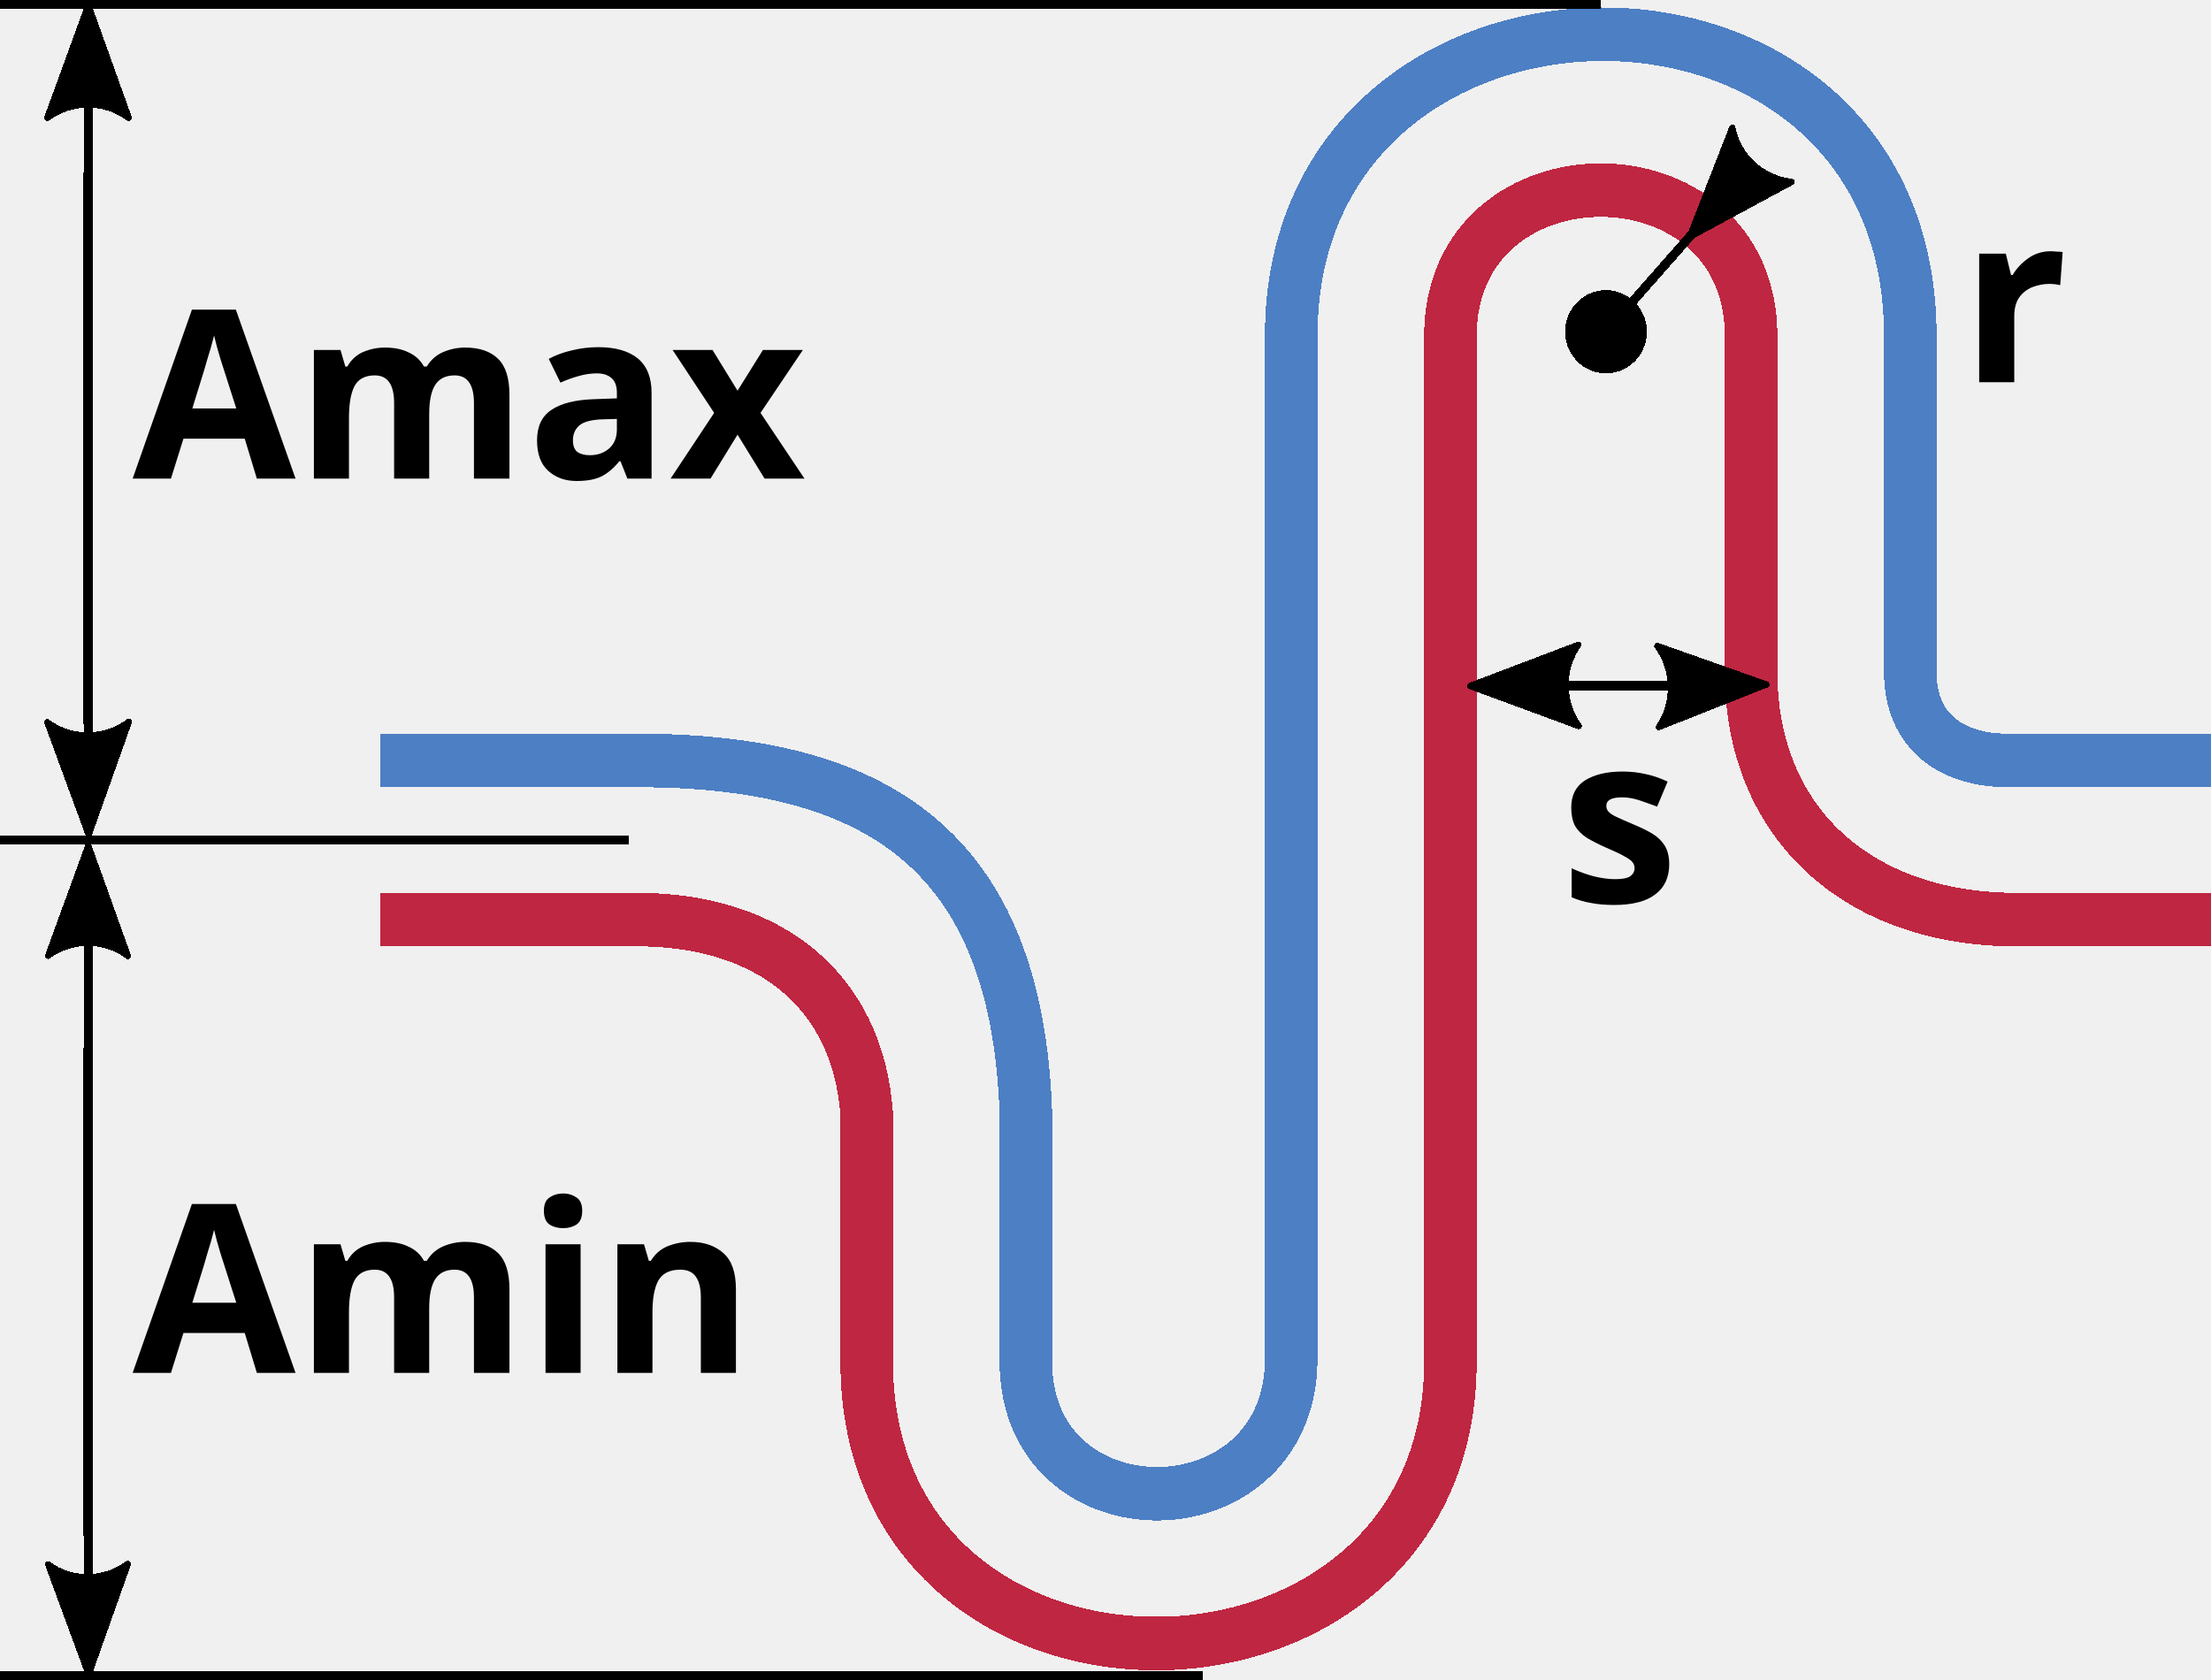
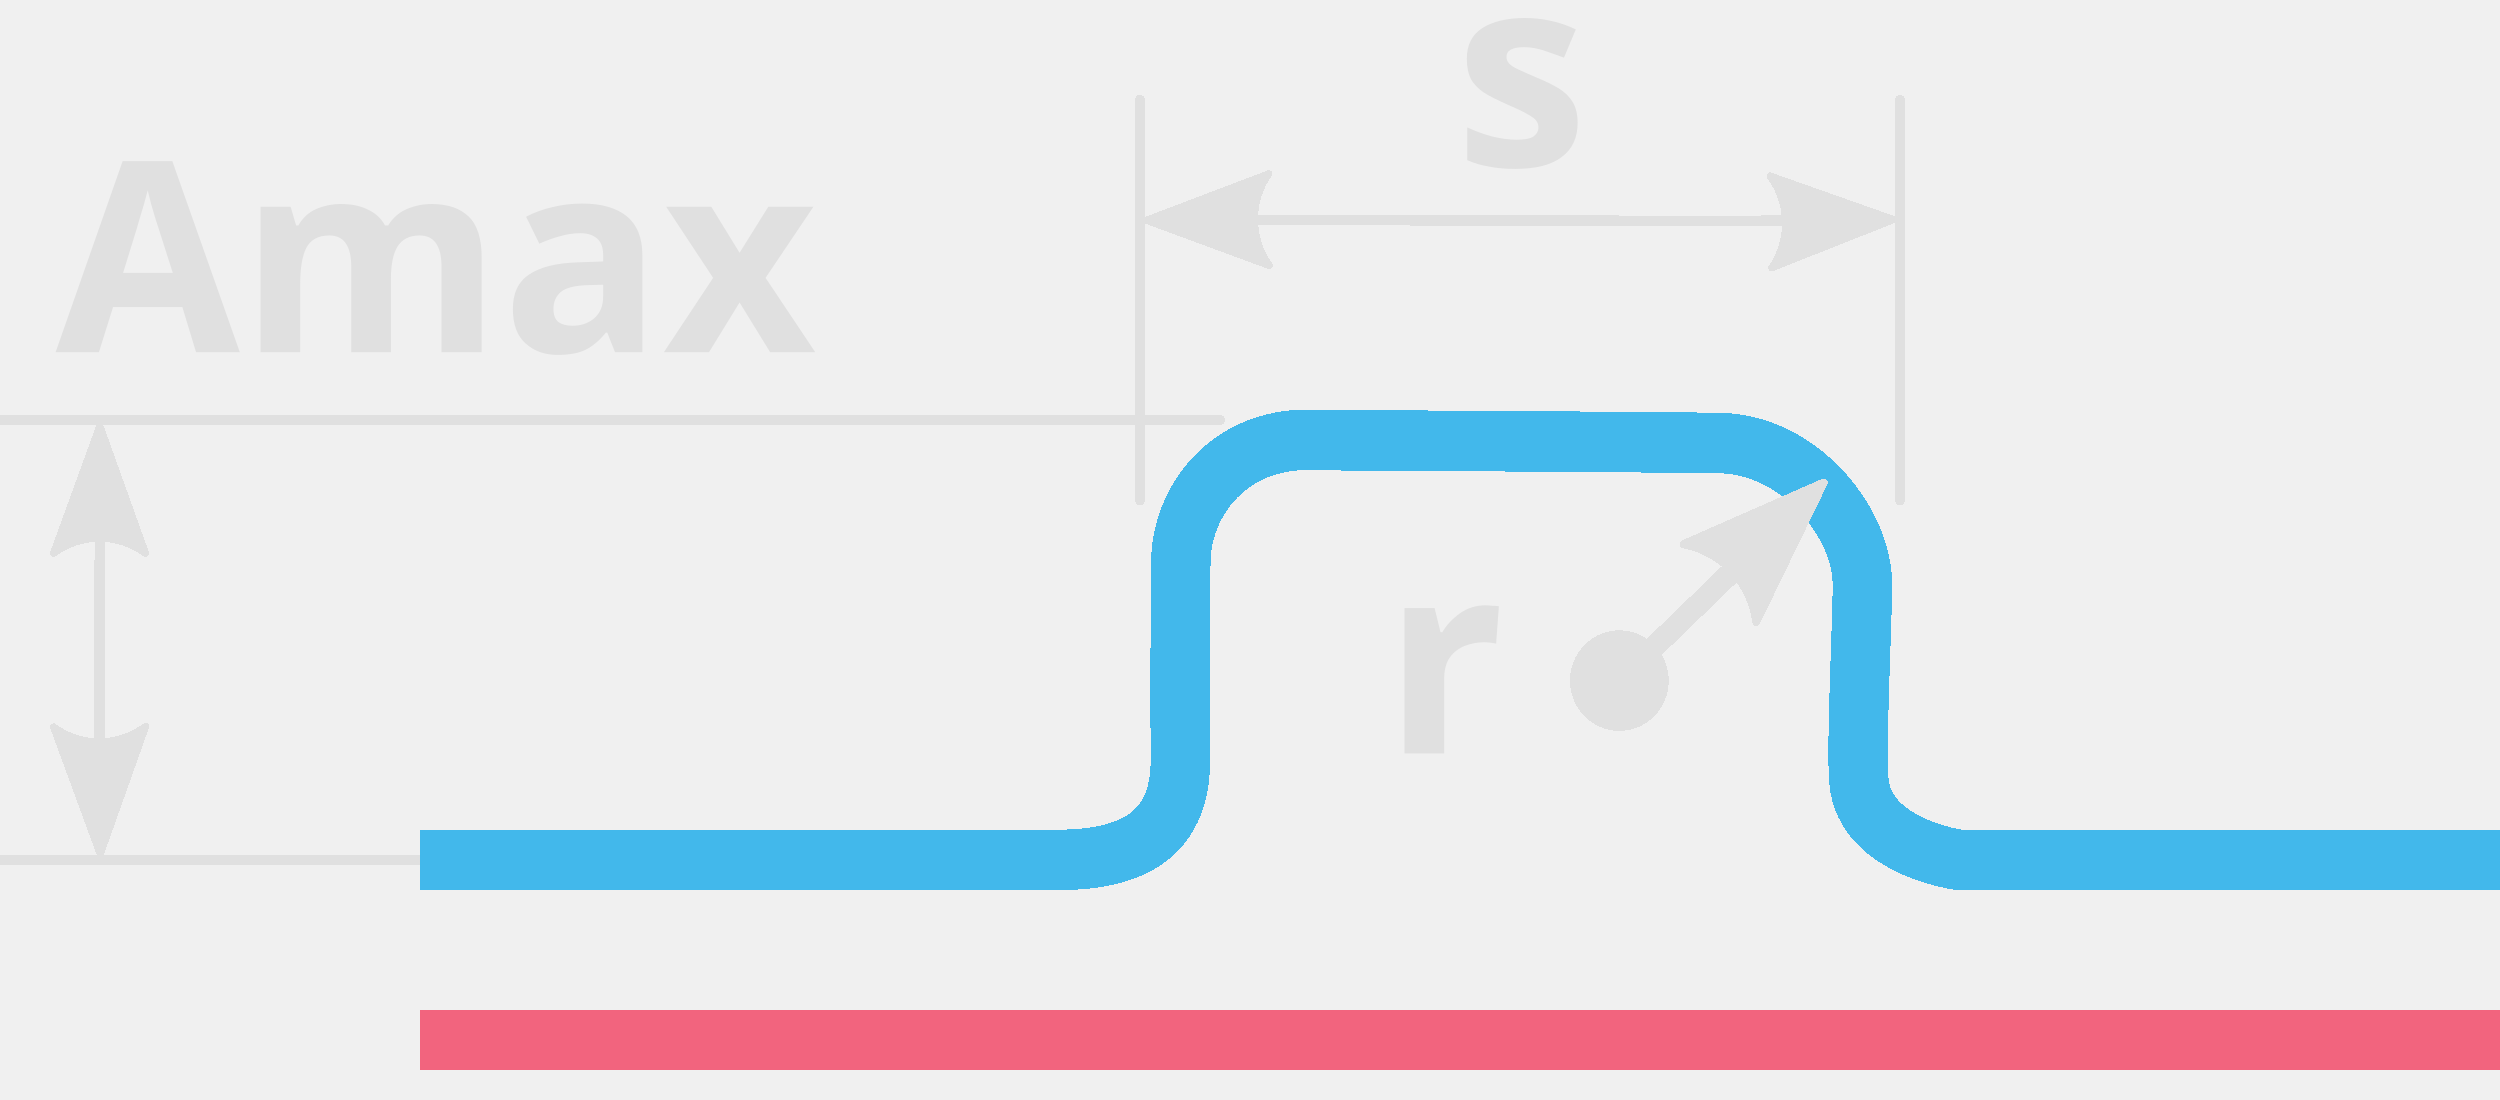
- <svg xmlns="http://www.w3.org/2000/svg" width="250" height="190" viewBox="0 0 66.146 50.271" version="1.1" id="svg8" shape-rendering="crispEdges">
+ <svg xmlns="http://www.w3.org/2000/svg" width="250" height="110" viewBox="0 0 66.146 29.104" version="1.1" id="svg8" shape-rendering="crispEdges">
  <defs id="defs2">
+     <marker style="overflow:visible;" id="marker4010" refX="0.0" refY="0.0" orient="auto">
+       <path transform="scale(0.6) rotate(180) translate(0,0)" d="M 8.719,4.034 L -2.207,0.016 L 8.719,-4.002 C 6.973,-1.63 6.983,1.616 8.719,4.034 z " style="fill-rule:evenodd;stroke-width:0.625;stroke-linejoin:round;stroke:#e0e0e0;stroke-opacity:1;fill:#e0e0e0;fill-opacity:1" id="path2999" />
+     </marker>
+     <marker style="overflow:visible;" id="Arrow1Mend" refX="0.0" refY="0.0" orient="auto">
+       <path transform="scale(0.4) rotate(180) translate(10,0)" style="fill-rule:evenodd;stroke:#000000;stroke-width:1pt;stroke-opacity:1;fill:#000000;fill-opacity:1" d="M 0.0,0.0 L 5.0,-5.0 L -12.5,0.0 L 5.0,5.0 L 0.0,0.0 z " id="path2981" />
+     </marker>
+     <marker style="overflow:visible" id="marker3651" refX="0" refY="0" orient="auto">
+       <path transform="matrix(-1.1,0,0,-1.1,-1.1,0)" d="M 8.719,4.034 -2.207,0.016 8.719,-4.002 c -1.745,2.372 -1.735,5.617 -6e-7,8.035 z" style="fill:#000000;fill-opacity:1;fill-rule:evenodd;stroke:#000000;stroke-width:0.625;stroke-linejoin:round;stroke-opacity:1" id="path3649" />
+     </marker>
+     <marker style="overflow:visible;" id="Arrow2Send" refX="0.0" refY="0.0" orient="auto">
+       <path transform="scale(0.3) rotate(180) translate(-2.3,0)" d="M 8.719,4.034 L -2.207,0.016 L 8.719,-4.002 C 6.973,-1.63 6.983,1.616 8.719,4.034 z " style="fill-rule:evenodd;stroke-width:0.625;stroke-linejoin:round;stroke:#000000;stroke-opacity:1;fill:#000000;fill-opacity:1" id="path3005" />
+     </marker>
+     <marker style="overflow:visible" id="DotM" refX="0.0" refY="0.0" orient="auto">
+       <path transform="scale(0.4) translate(7.4, 1)" style="fill-rule:evenodd;stroke:#e0e0e0;stroke-width:1pt;stroke-opacity:1;fill:#e0e0e0;fill-opacity:1" d="M -2.5,-1.0 C -2.5,1.76 -4.74,4.0 -7.5,4.0 C -10.26,4.0 -12.5,1.76 -12.5,-1.0 C -12.5,-3.76 -10.26,-6.0 -7.5,-6.0 C -4.74,-6.0 -2.5,-3.76 -2.5,-1.0 z " id="path3036" />
+     </marker>
+     <marker style="overflow:visible;" id="marker3235" refX="0.0" refY="0.0" orient="auto">
+       <path transform="scale(1.1) rotate(180) translate(1,0)" d="M 8.719,4.034 L -2.207,0.016 L 8.719,-4.002 C 6.973,-1.63 6.983,1.616 8.719,4.034 z " style="fill-rule:evenodd;stroke-width:0.625;stroke-linejoin:round;stroke:#000000;stroke-opacity:1;fill:#000000;fill-opacity:1" id="path2993" />
+     </marker>
+     <marker style="overflow:visible" id="marker2850" refX="0" refY="0" orient="auto">
+       <path transform="matrix(-1.1,0,0,-1.1,-1.1,0)" d="M 8.719,4.034 -2.207,0.016 8.719,-4.002 c -1.745,2.372 -1.735,5.617 -6e-7,8.035 z" style="fill:#000000;fill-opacity:1;fill-rule:evenodd;stroke:#000000;stroke-width:0.625;stroke-linejoin:round;stroke-opacity:1" id="path2848" />
+     </marker>
    <marker style="overflow:visible" id="marker4484" refX="0" refY="0" orient="auto">
      <path transform="matrix(-1.1,0,0,-1.1,-1.1,0)" d="M 8.719,4.034 -2.207,0.016 8.719,-4.002 c -1.745,2.372 -1.735,5.617 -6e-7,8.035 z" style="fill:#000000;fill-opacity:1;fill-rule:evenodd;stroke:#000000;stroke-width:0.625;stroke-linejoin:round;stroke-opacity:1" id="path4482" />
    </marker>
    <marker style="overflow:visible" id="marker3592" refX="0" refY="0" orient="auto">
      <path transform="matrix(-1.1,0,0,-1.1,-1.1,0)" d="M 8.719,4.034 -2.207,0.016 8.719,-4.002 c -1.745,2.372 -1.735,5.617 -6e-7,8.035 z" style="fill:#000000;fill-opacity:1;fill-rule:evenodd;stroke:#000000;stroke-width:0.625;stroke-linejoin:round;stroke-opacity:1" id="path3590" />
    </marker>
    <marker orient="auto" refY="0" refX="0" id="Arrow2Lend" style="overflow:visible">
-       <path id="path871" style="fill:#000000;fill-opacity:1;fill-rule:evenodd;stroke:#000000;stroke-width:0.625;stroke-linejoin:round;stroke-opacity:1" d="M 8.719,4.034 -2.207,0.016 8.719,-4.002 c -1.745,2.372 -1.735,5.617 -6e-7,8.035 z" transform="matrix(-1.1,0,0,-1.1,-1.1,0)" />
+       <path id="path871" style="fill:#e0e0e0;fill-opacity:1;fill-rule:evenodd;stroke:#e0e0e0;stroke-width:0.625;stroke-linejoin:round;stroke-opacity:1" d="M 8.719,4.034 -2.207,0.016 8.719,-4.002 c -1.745,2.372 -1.735,5.617 -6e-7,8.035 z" transform="matrix(-1.1,0,0,-1.1,-1.1,0)" />
    </marker>
    <marker orient="auto" refY="0" refX="0" id="marker3370" style="overflow:visible">
      <path id="path3368" style="fill:#000000;fill-opacity:1;fill-rule:evenodd;stroke:#000000;stroke-width:0.625;stroke-linejoin:round;stroke-opacity:1" d="M 8.719,4.034 -2.207,0.016 8.719,-4.002 c -1.745,2.372 -1.735,5.617 -6e-7,8.035 z" transform="matrix(1.1,0,0,1.1,1.1,0)" />
    </marker>
    <marker style="overflow:visible" id="marker3264" refX="0" refY="0" orient="auto">
      <path transform="matrix(1.1,0,0,1.1,1.1,0)" d="M 8.719,4.034 -2.207,0.016 8.719,-4.002 c -1.745,2.372 -1.735,5.617 -6e-7,8.035 z" style="fill:#000000;fill-opacity:1;fill-rule:evenodd;stroke:#000000;stroke-width:0.625;stroke-linejoin:round;stroke-opacity:1" id="path3262" />
    </marker>
    <marker orient="auto" refY="0" refX="0" id="marker1952" style="overflow:visible">
-       <path id="path1950" style="fill:#000000;fill-opacity:1;fill-rule:evenodd;stroke:#000000;stroke-width:0.625;stroke-linejoin:round;stroke-opacity:1" d="M 8.719,4.034 -2.207,0.016 8.719,-4.002 c -1.745,2.372 -1.735,5.617 -6e-7,8.035 z" transform="matrix(1.1,0,0,1.1,1.1,0)" />
-     </marker>
-     <marker style="overflow:visible" id="marker1838" refX="0" refY="0" orient="auto">
-       <path transform="matrix(1.1,0,0,1.1,1.1,0)" d="M 8.719,4.034 -2.207,0.016 8.719,-4.002 c -1.745,2.372 -1.735,5.617 -6e-7,8.035 z" style="fill:#000000;fill-opacity:1;fill-rule:evenodd;stroke:#000000;stroke-width:0.625;stroke-linejoin:round;stroke-opacity:1" id="path1836" />
+       <path id="path1950" style="fill:#e0e0e0;fill-opacity:1;fill-rule:evenodd;stroke:#e0e0e0;stroke-width:0.625;stroke-linejoin:round;stroke-opacity:1" d="M 8.719,4.034 -2.207,0.016 8.719,-4.002 c -1.745,2.372 -1.735,5.617 -6e-7,8.035 z" transform="matrix(1.1,0,0,1.1,1.1,0)" />
    </marker>
    <marker orient="auto" refY="0" refX="0" id="DotL" style="overflow:visible">
      <path id="path911" d="m -2.5,-1 c 0,2.76 -2.24,5 -5,5 -2.76,0 -5,-2.24 -5,-5 0,-2.76 2.24,-5 5,-5 2.76,0 5,2.24 5,5 z" style="fill:#000000;fill-opacity:1;fill-rule:evenodd;stroke:#000000;stroke-width:1pt;stroke-opacity:1" transform="matrix(0.8,0,0,0.8,5.92,0.8)" />
    </marker>
    <marker orient="auto" refY="0" refX="0" id="marker1512" style="overflow:visible">
      <path id="path1510" d="M 0,0 5,-5 -12.5,0 5,5 Z" style="fill:#000000;fill-opacity:1;fill-rule:evenodd;stroke:#000000;stroke-width:1pt;stroke-opacity:1" transform="matrix(0.8,0,0,0.8,10,0)" />
    </marker>
    <marker orient="auto" refY="0" refX="0" id="EmptyTriangleInL" style="overflow:visible">
      <path id="path1001" d="M 5.77,0 -2.88,5 V -5 Z" style="fill:#ffffff;fill-rule:evenodd;stroke:#000000;stroke-width:1pt;stroke-opacity:1" transform="matrix(-0.8,0,0,-0.8,4.8,0)" />
    </marker>
    <marker orient="auto" refY="0" refX="0" id="SquareL" style="overflow:visible">
      <path id="path920" d="M -5,-5 V 5 H 5 V -5 Z" style="fill:#000000;fill-opacity:1;fill-rule:evenodd;stroke:#000000;stroke-width:1pt;stroke-opacity:1" transform="scale(0.8)" />
    </marker>
    <marker orient="auto" refY="0" refX="0" id="Arrow2Mend" style="overflow:visible">
      <path id="path877" style="fill:#000000;fill-opacity:1;fill-rule:evenodd;stroke:#000000;stroke-width:0.625;stroke-linejoin:round;stroke-opacity:1" d="M 8.719,4.034 -2.207,0.016 8.719,-4.002 c -1.745,2.372 -1.735,5.617 -6e-7,8.035 z" transform="scale(-0.6)" />
    </marker>
    <marker orient="auto" refY="0" refX="0" id="Arrow1Mstart" style="overflow:visible">
      <path id="path856" d="M 0,0 5,-5 -12.5,0 5,5 Z" style="fill:#000000;fill-opacity:1;fill-rule:evenodd;stroke:#000000;stroke-width:1pt;stroke-opacity:1" transform="matrix(0.4,0,0,0.4,4,0)" />
    </marker>
    <marker orient="auto" refY="0" refX="0" id="Arrow1Lend" style="overflow:visible">
      <path id="path853" d="M 0,0 5,-5 -12.5,0 5,5 Z" style="fill:#000000;fill-opacity:1;fill-rule:evenodd;stroke:#000000;stroke-width:1pt;stroke-opacity:1" transform="matrix(-0.8,0,0,-0.8,-10,0)" />
    </marker>
-     <marker orient="auto" refY="0" refX="0" id="Arrow2Lstart" style="overflow:visible">
-       <path id="path868" style="fill:#000000;fill-opacity:1;fill-rule:evenodd;stroke:#000000;stroke-width:0.625;stroke-linejoin:round;stroke-opacity:1" d="M 8.719,4.034 -2.207,0.016 8.719,-4.002 c -1.745,2.372 -1.735,5.617 -6e-7,8.035 z" transform="matrix(1.1,0,0,1.1,1.1,0)" />
-     </marker>
    <marker orient="auto" refY="0" refX="0" id="Arrow1Lstart" style="overflow:visible">
      <path id="path850" d="M 0,0 5,-5 -12.5,0 5,5 Z" style="fill:#000000;fill-opacity:1;fill-rule:evenodd;stroke:#000000;stroke-width:1pt;stroke-opacity:1" transform="matrix(0.8,0,0,0.8,10,0)" />
    </marker>
    <marker orient="auto" refY="0" refX="0" id="Arrow2Lstart-8" style="overflow:visible">
-       <path id="path868-4" style="fill:#000000;fill-opacity:1;fill-rule:evenodd;stroke:#000000;stroke-width:0.625;stroke-linejoin:round;stroke-opacity:1" d="M 8.719,4.034 -2.207,0.016 8.719,-4.002 c -1.745,2.372 -1.735,5.617 -6e-7,8.035 z" transform="matrix(1.1,0,0,1.1,1.1,0)" />
+       <path id="path868-4" style="fill:#e0e0e0;fill-opacity:1;fill-rule:evenodd;stroke:#e0e0e0;stroke-width:0.625;stroke-linejoin:round;stroke-opacity:1" d="M 8.719,4.034 -2.207,0.016 8.719,-4.002 c -1.745,2.372 -1.735,5.617 -6e-7,8.035 z" transform="matrix(1.1,0,0,1.1,1.1,0)" />
    </marker>
    <marker style="overflow:visible" id="marker4484-0" refX="0" refY="0" orient="auto">
-       <path transform="matrix(-1.1,0,0,-1.1,-1.1,0)" d="M 8.719,4.034 -2.207,0.016 8.719,-4.002 c -1.745,2.372 -1.735,5.617 -6e-7,8.035 z" style="fill:#000000;fill-opacity:1;fill-rule:evenodd;stroke:#000000;stroke-width:0.625;stroke-linejoin:round;stroke-opacity:1" id="path4482-0" />
+       <path transform="matrix(-1.1,0,0,-1.1,-1.1,0)" d="M 8.719,4.034 -2.207,0.016 8.719,-4.002 c -1.745,2.372 -1.735,5.617 -6e-7,8.035 z" style="fill:#e0e0e0;fill-opacity:1;fill-rule:evenodd;stroke:#e0e0e0;stroke-width:0.625;stroke-linejoin:round;stroke-opacity:1" id="path4482-0" />
    </marker>
  </defs>
  <g id="layer1" transform="translate(0,-246.9937)">
    <g id="g9599" transform="matrix(0.7652019,0,0,0.7788315,11.64906,67.69353)">
-       <text xml:space="preserve" style="font-style:normal;font-weight:normal;font-size:9.139px;line-height:1.25;font-family:sans-serif;letter-spacing:0px;word-spacing:0px;fill:#000000;fill-opacity:1;stroke:none;stroke-width:0.343" x="-9.949" y="285.473" id="text1103-0" transform="scale(1.008867,0.9912113)">
-         <tspan id="tspan1101-4" x="-9.949" y="285.473" style="font-style:normal;font-variant:normal;font-weight:bold;font-stretch:normal;font-size:9.139px;font-family:'Noto Sans';-inkscape-font-specification:'Noto Sans Bold';stroke-width:0.343">Amin</tspan>
+       <g id="g9602" transform="matrix(0.9852732,0,0,0.9852732,-0.00861432,4.259905)" style="stroke-width:1;stroke-miterlimit:4;stroke-dasharray:none" />
+       <path id="path844" d="m -15.224,259.433 14.522,0" style="fill:none;fill-rule:evenodd;stroke:#e0e0e0;stroke-width:0.353;stroke-linecap:round;stroke-linejoin:miter;stroke-miterlimit:4;stroke-dasharray:none;stroke-opacity:1" />
+       <path id="path846" d="M -15.224,244.485 H 26.96" style="fill:none;fill-rule:evenodd;stroke:#e0e0e0;stroke-width:0.353;stroke-linecap:round;stroke-linejoin:miter;stroke-miterlimit:4;stroke-dasharray:none;stroke-opacity:1" />
+       <path id="path1942" d="m 24.886,237.691 c 3.517,-0.017 21.379,0.065 24.895,0" style="fill:none;fill-rule:evenodd;stroke:#e0e0e0;stroke-width:0.353;stroke-linecap:butt;stroke-linejoin:miter;stroke-miterlimit:4;stroke-dasharray:none;stroke-opacity:1;marker-start:url(#marker1952);marker-end:url(#Arrow2Lend)" />
+       <path id="path848-1" d="m -11.766,245.165 c -0.026,10.624 -0.023,9.233 0,13.589" style="fill:none;fill-rule:evenodd;stroke:#e0e0e0;stroke-width:0.36;stroke-linecap:round;stroke-linejoin:miter;stroke-miterlimit:4;stroke-dasharray:none;stroke-opacity:1;marker-start:url(#Arrow2Lstart-8);marker-end:url(#marker4484-0)" />
+       <text xml:space="preserve" style="font-style:normal;font-weight:normal;font-size:9.139px;line-height:1.25;font-family:sans-serif;letter-spacing:0px;word-spacing:0px;fill:#e0e0e0;fill-opacity:1;stroke:none;stroke-width:0.343;" x="-13.183" y="244.33" id="text1103" transform="scale(1.008867,0.9912113)">
+         <tspan id="tspan1101" x="-13.183" y="244.33" style="font-style:normal;font-variant:normal;font-weight:bold;font-stretch:normal;font-size:9.139px;font-family:'Noto Sans';-inkscape-font-specification:'Noto Sans Bold';stroke-width:0.343;fill:#e0e0e0;fill-opacity:1;">Amax</tspan>
      </text>
-       <g id="g9602" transform="matrix(0.9852732,0,0,0.9852732,-0.00861432,4.259905)">
-         <path style="fill:none;fill-rule:evenodd;stroke:#4d7fc4;stroke-width:2.087;stroke-linecap:butt;stroke-linejoin:miter;stroke-miterlimit:4;stroke-dasharray:none;stroke-opacity:1" d="M -0.352,258.987 H 9.825 c 9.475,0 15.09,3.448 15.441,13.792 v 9.654 c 0,6.896 10.407,6.836 10.528,0 v -39.996 c 0,-15.516 24.566,-15.861 24.566,0 v 13.102 c 0,2.414 1.755,3.448 3.86,3.448 h 8.072" id="path9433" />
-       </g>
-       <path id="path9433-6" d="m 71.219,265.548 h -7.607 c -6.224,0 -10.373,-3.737 -10.373,-9.512 v -12.909 c 0,-7.474 -11.756,-7.474 -11.756,0 v 39.407 c 0,14.268 -22.821,14.608 -22.821,10e-6 v -9.512 c -0.346,-4.756 -3.803,-7.474 -8.99,-7.474 H -0.355" style="fill:none;fill-rule:evenodd;stroke:#bf2641;stroke-width:2.056;stroke-linecap:butt;stroke-linejoin:miter;stroke-miterlimit:4;stroke-dasharray:none;stroke-opacity:1" />
-       <path id="path842" d="M -15.224,294.594 H 31.801" style="fill:none;fill-rule:evenodd;stroke:#000000;stroke-width:0.343;stroke-linecap:butt;stroke-linejoin:miter;stroke-miterlimit:4;stroke-dasharray:none;stroke-opacity:1" />
-       <path id="path844" d="M -15.224,262.49 H 9.345" style="fill:none;fill-rule:evenodd;stroke:#000000;stroke-width:0.353;stroke-linecap:butt;stroke-linejoin:miter;stroke-miterlimit:4;stroke-dasharray:none;stroke-opacity:1" />
-       <path id="path846" d="M -15.224,230.387 H 47.361" style="fill:none;fill-rule:evenodd;stroke:#000000;stroke-width:0.353;stroke-linecap:butt;stroke-linejoin:miter;stroke-miterlimit:4;stroke-dasharray:none;stroke-opacity:1" />
-       <path id="path848" d="m -11.766,263.17 c -0.028,9.817 -0.024,26.889 0,30.914" style="fill:none;fill-rule:evenodd;stroke:#000000;stroke-width:0.353;stroke-linecap:round;stroke-linejoin:miter;stroke-miterlimit:4;stroke-dasharray:none;stroke-opacity:1;marker-start:url(#Arrow2Lstart);marker-end:url(#marker4484)" />
-       <path id="path1736" d="m 47.584,242.942 3.557,-3.971" style="fill:none;fill-rule:evenodd;stroke:#000000;stroke-width:0.353;stroke-linecap:butt;stroke-linejoin:miter;stroke-miterlimit:4;stroke-dasharray:none;stroke-opacity:1;marker-start:url(#DotL);marker-end:url(#marker1838)" />
-       <path id="path1942" d="m 42.718,256.564 c 3.517,-0.017 7.137,0.031 10.653,-0.034" style="fill:none;fill-rule:evenodd;stroke:#000000;stroke-width:0.353;stroke-linecap:butt;stroke-linejoin:miter;stroke-miterlimit:4;stroke-dasharray:none;stroke-opacity:1;marker-start:url(#marker1952);marker-end:url(#Arrow2Lend)" />
-       <path id="path848-1" d="m -11.766,230.896 c -0.026,10.624 -0.023,26.558 0,30.914" style="fill:none;fill-rule:evenodd;stroke:#000000;stroke-width:0.36;stroke-linecap:round;stroke-linejoin:miter;stroke-miterlimit:4;stroke-dasharray:none;stroke-opacity:1;marker-start:url(#Arrow2Lstart-8);marker-end:url(#marker4484-0)" />
-       <text xml:space="preserve" style="font-style:normal;font-weight:normal;font-size:9.139px;line-height:1.25;font-family:sans-serif;letter-spacing:0px;word-spacing:0px;fill:#000000;fill-opacity:1;stroke:none;stroke-width:0.343" x="-9.949" y="250.807" id="text1103" transform="scale(1.008867,0.9912113)">
-         <tspan id="tspan1101" x="-9.949" y="250.807" style="font-style:normal;font-variant:normal;font-weight:bold;font-stretch:normal;font-size:9.139px;font-family:'Noto Sans';-inkscape-font-specification:'Noto Sans Bold';stroke-width:0.343">Amax</tspan>
+       <text xml:space="preserve" style="font-style:normal;font-weight:normal;font-size:9.139px;line-height:1.25;font-family:sans-serif;letter-spacing:0px;word-spacing:0px;fill:#e0e0e0;fill-opacity:1;stroke:none;stroke-width:0.343;" x="34.778" y="237.955" id="text1103-8" transform="scale(1.008867,0.9912113)">
+         <tspan id="tspan1101-3" x="34.778" y="237.955" style="font-style:normal;font-variant:normal;font-weight:bold;font-stretch:normal;font-size:9.139px;font-family:'Noto Sans';-inkscape-font-specification:'Noto Sans Bold';stroke-width:0.343;fill:#e0e0e0;fill-opacity:1;">s</tspan>
      </text>
-       <text xml:space="preserve" style="font-style:normal;font-weight:normal;font-size:9.139px;line-height:1.25;font-family:sans-serif;letter-spacing:0px;word-spacing:0px;fill:#000000;fill-opacity:1;stroke:none;stroke-width:0.343" x="45.394" y="267.244" id="text1103-8" transform="scale(1.008867,0.9912113)">
-         <tspan id="tspan1101-3" x="45.394" y="267.244" style="font-style:normal;font-variant:normal;font-weight:bold;font-stretch:normal;font-size:9.139px;font-family:'Noto Sans';-inkscape-font-specification:'Noto Sans Bold';stroke-width:0.343">s</tspan>
+       <text xml:space="preserve" style="font-style:normal;font-weight:normal;font-size:9.139px;line-height:1.25;font-family:sans-serif;letter-spacing:0px;word-spacing:0px;fill:#e0e0e0;fill-opacity:1;stroke:none;stroke-width:0.343;" x="32.329" y="258.083" id="text1103-8-9" transform="scale(1.008867,0.9912113)">
+         <tspan id="tspan1101-3-5" x="32.329" y="258.083" style="font-style:normal;font-variant:normal;font-weight:bold;font-stretch:normal;font-size:9.139px;font-family:'Noto Sans';-inkscape-font-specification:'Noto Sans Bold';stroke-width:0.343;fill:#e0e0e0;fill-opacity:1;">r</tspan>
      </text>
-       <text xml:space="preserve" style="font-style:normal;font-weight:normal;font-size:9.139px;line-height:1.25;font-family:sans-serif;letter-spacing:0px;word-spacing:0px;fill:#000000;fill-opacity:1;stroke:none;stroke-width:0.343" x="60.89" y="247.075" id="text1103-8-9" transform="scale(1.008867,0.9912113)">
-         <tspan id="tspan1101-3-5" x="60.89" y="247.075" style="font-style:normal;font-variant:normal;font-weight:bold;font-stretch:normal;font-size:9.139px;font-family:'Noto Sans';-inkscape-font-specification:'Noto Sans Bold';stroke-width:0.343">r</tspan>
-       </text>
+       <path style="fill:none;stroke:#f2647e;stroke-width:2.056;stroke-linecap:butt;stroke-linejoin:miter;stroke-miterlimit:4;stroke-dasharray:none;stroke-opacity:1" d="M -0.701,265.548 H 71.219" id="path2570" />
+       <path style="fill:none;stroke:#42b8eb;stroke-width:2.056;stroke-linecap:butt;stroke-linejoin:miter;stroke-miterlimit:4;stroke-dasharray:none;stroke-opacity:1" d="M -0.701,259.433 H 21.428 c 2.286,-0.032 4.178,-0.699 4.162,-3.417 -0.012,-2.019 -0.012,-4.057 0.015,-6.71 0.02,-1.978 1.516,-4.018 4.122,-4.142 0,0 11.718,0.064 14.477,0.101 2.773,0.037 4.901,2.638 4.965,4.696 0.029,0.914 -0.23,5.573 -0.115,6.805 0.209,2.253 3.494,2.667 3.494,2.667 l 18.672,7e-5" id="path2572" />
+       <path id="path1736" d="m 40.791,253.318 6.323,-6.009" style="fill:none;fill-rule:evenodd;stroke:#e0e0e0;stroke-width:0.754;stroke-linecap:butt;stroke-linejoin:miter;stroke-miterlimit:4;stroke-dasharray:none;stroke-opacity:1;marker-start:url(#DotM);marker-end:url(#marker4010)" />
+       <path id="path844-9" d="m 24.194,233.614 v 13.589" style="fill:none;fill-rule:evenodd;stroke:#e0e0e0;stroke-width:0.353;stroke-linecap:round;stroke-linejoin:miter;stroke-miterlimit:4;stroke-dasharray:none;stroke-opacity:1" />
+       <path id="path844-9-4" d="m 50.473,233.614 v 13.589" style="fill:none;fill-rule:evenodd;stroke:#e0e0e0;stroke-width:0.353;stroke-linecap:round;stroke-linejoin:miter;stroke-miterlimit:4;stroke-dasharray:none;stroke-opacity:1" />
    </g>
  </g>
</svg>
